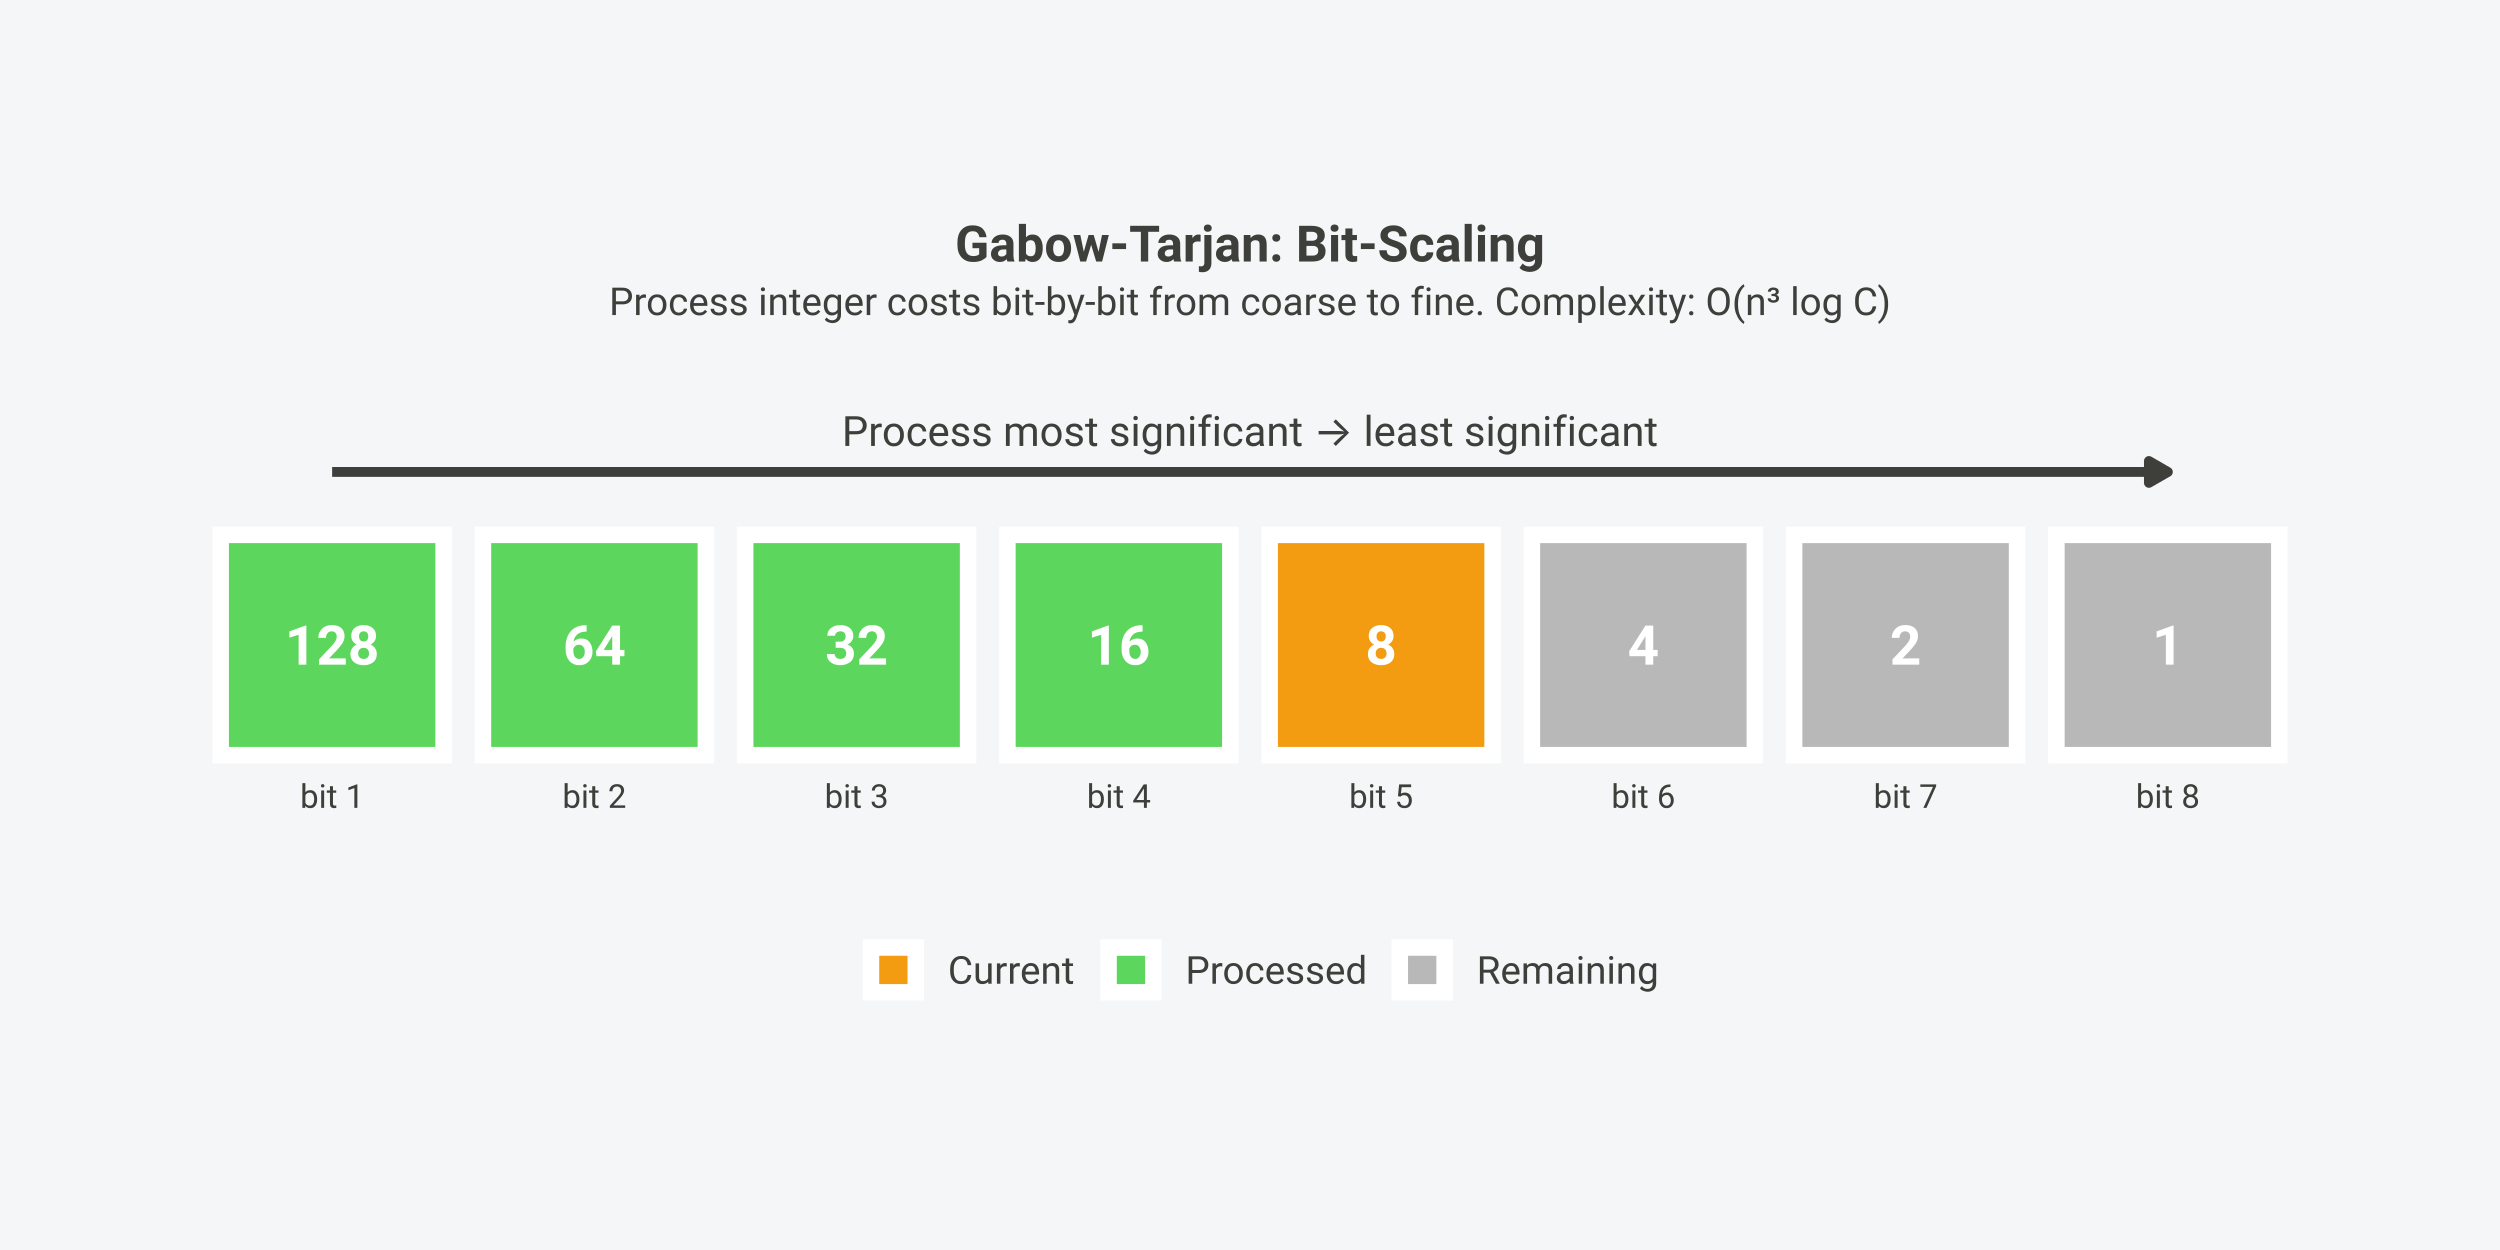
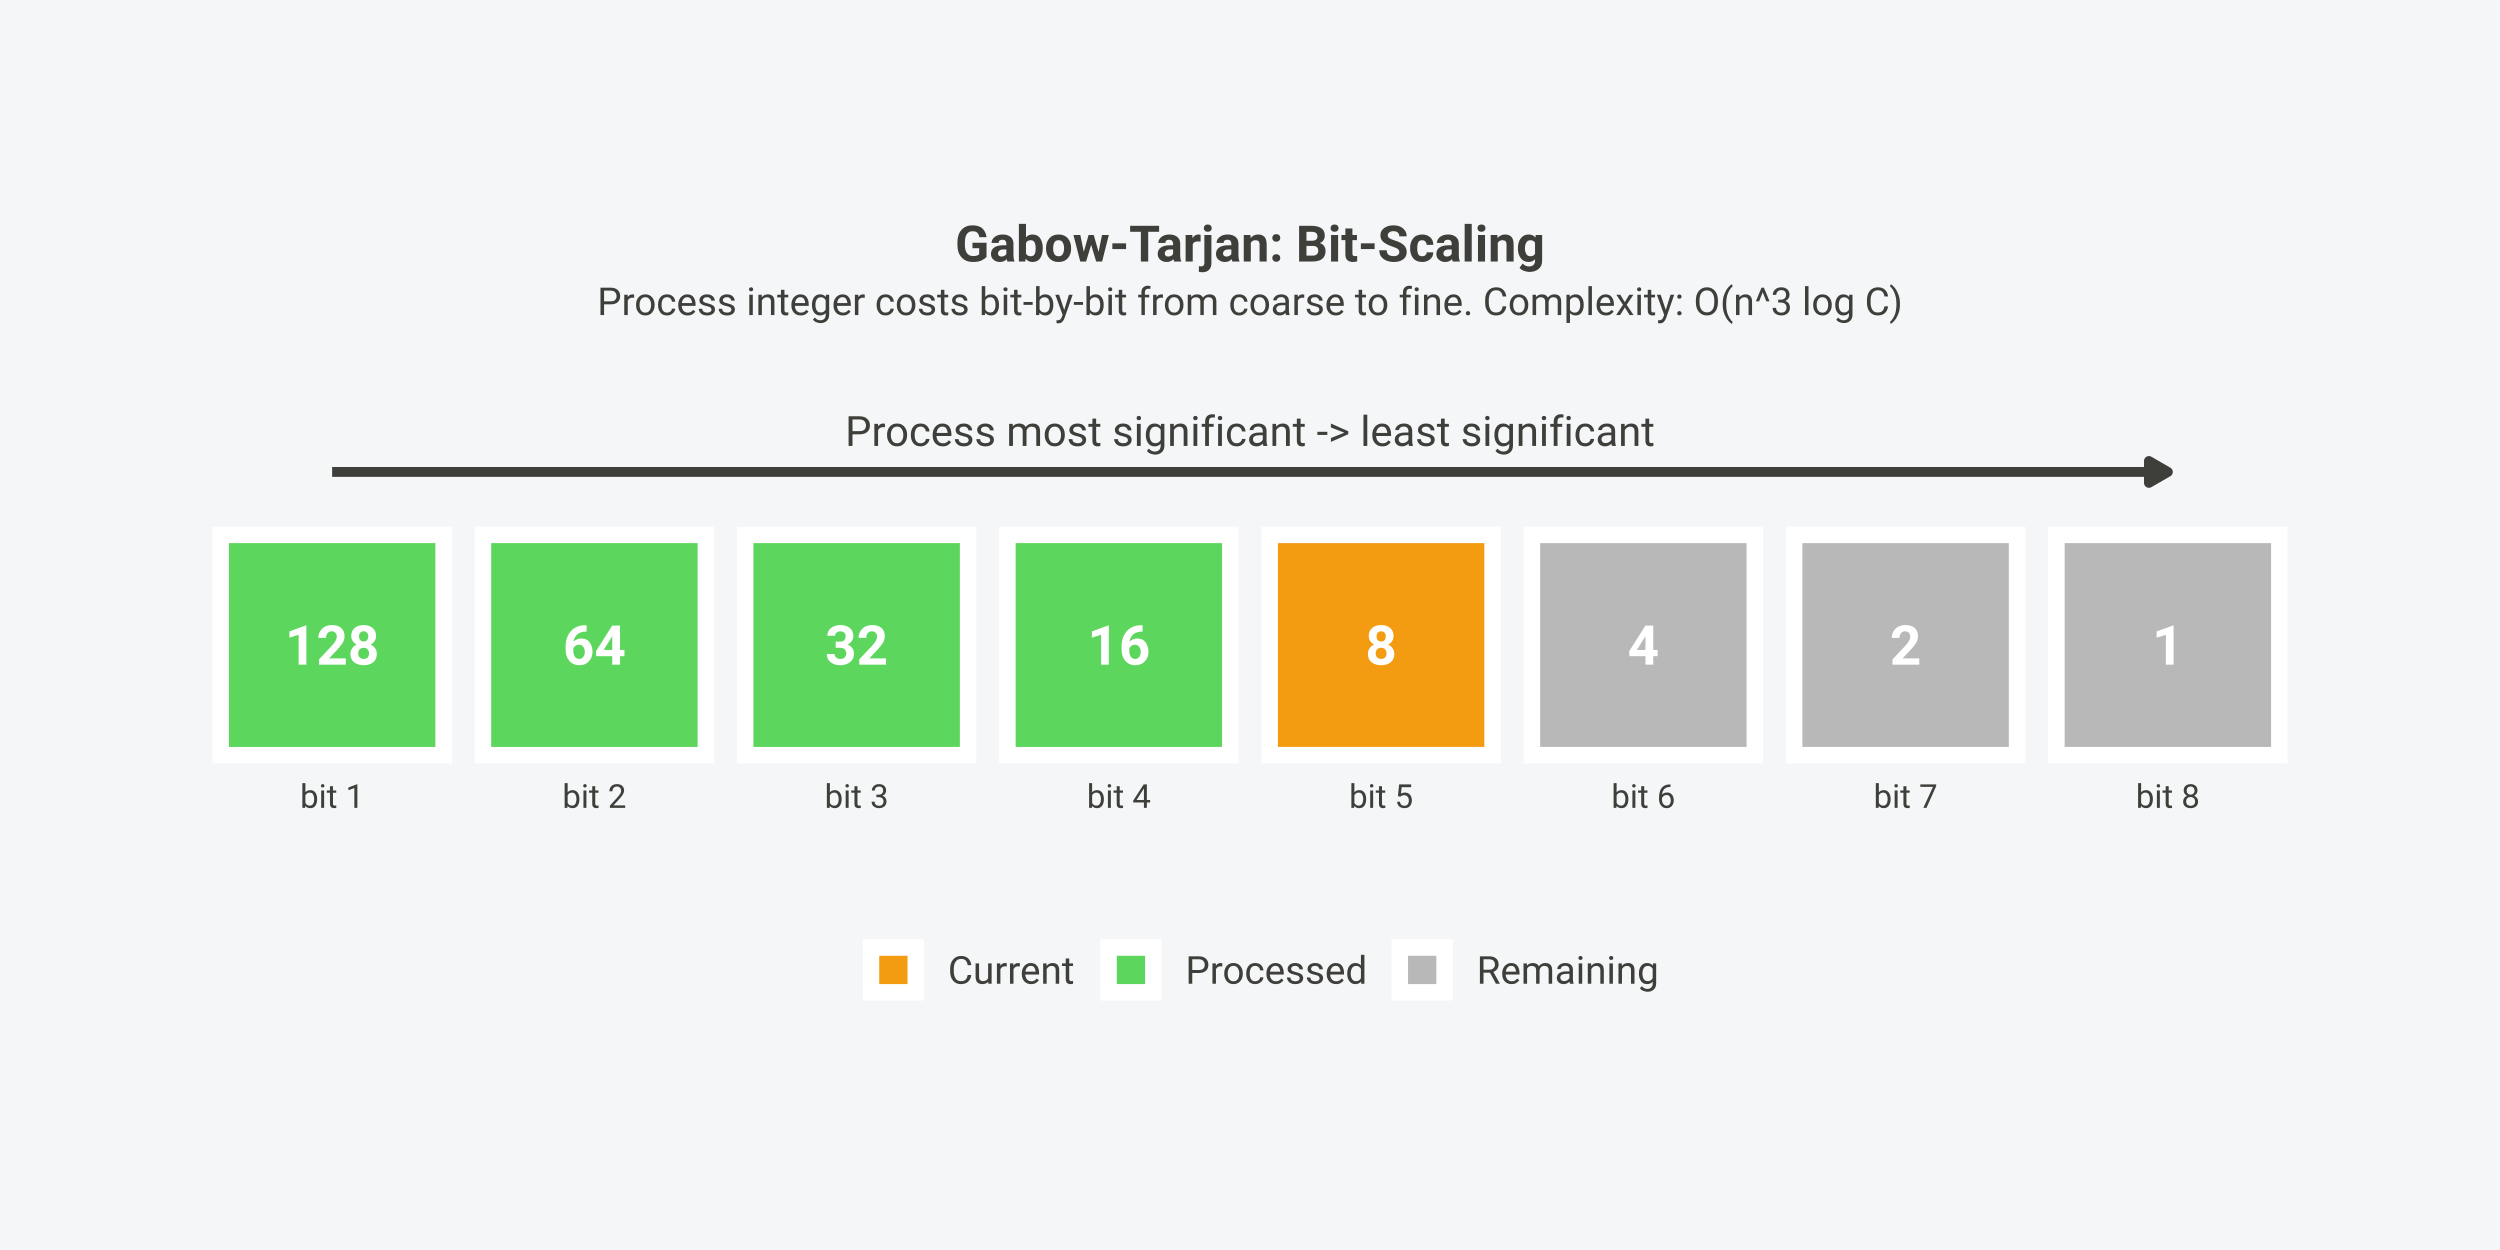
<svg xmlns="http://www.w3.org/2000/svg" width="648.00pt" height="324.00pt" viewBox="0 0 648.00 324.00">
  <g class="svglite">
    <defs>
      <style type="text/css">
    /* theme-aware-processed */
    .svglite line, .svglite polyline, .svglite polygon, .svglite path, .svglite circle {
      fill: none;
      stroke: #3E3F3A;
      stroke-linecap: round;
      stroke-linejoin: round;
      stroke-miterlimit: 10.00;
    }
    .svglite &gt; g &gt; rect {
      fill: none;
      stroke: #3E3F3A;
      stroke-linecap: round;
      stroke-linejoin: round;
      stroke-miterlimit: 10.00;
    }
    .svglite text {
      white-space: pre;
      fill: #3E3F3A;
    }
    .svglite g.glyphgroup path {
      fill: inherit;
      stroke: none;
    }
  </style>
    </defs>
    <rect width="100%" height="100%" style="stroke: none; fill: #F5F6F8;" />
    <defs>
      <clipPath id="cpMC4wMHw2NDguMDB8MC4wMHwzMjQuMDA=">
        <rect x="0.00" y="0.00" width="648.00" height="324.00" />
      </clipPath>
    </defs>
    <g clip-path="url(#cpMC4wMHw2NDguMDB8MC4wMHwzMjQuMDA=)">
</g>
    <defs>
      <clipPath id="cpMC4wMHw2NDguMDB8NDguNTF8Mjc1LjQ5">
        <rect x="0.00" y="48.51" width="648.00" height="226.98" />
      </clipPath>
    </defs>
    <g clip-path="url(#cpMC4wMHw2NDguMDB8NDguNTF8Mjc1LjQ5)">
      <rect rx="4" x="0.00" y="48.51" width="648.00" height="226.98" style="stroke-width: 1.07; stroke: none; fill: #F5F6F8;" />
    </g>
    <g clip-path="url(#cpMC4wMHw2NDguMDB8MC4wMHwzMjQuMDA=)">
</g>
    <defs>
      <clipPath id="cpOS45Nnw2MzguMDR8OTEuNzR8MjI2LjMz">
        <rect x="9.96" y="91.74" width="628.07" height="134.59" />
      </clipPath>
    </defs>
    <g clip-path="url(#cpOS45Nnw2MzguMDR8OTEuNzR8MjI2LjMz)">
      <rect x="57.20" y="138.64" width="57.78" height="57.10" style="stroke-width: 4.27; stroke: #FFFFFF; stroke-linecap: butt; stroke-linejoin: miter; fill: #5DD65D;" />
      <rect x="125.18" y="138.64" width="57.78" height="57.10" style="stroke-width: 4.27; stroke: #FFFFFF; stroke-linecap: butt; stroke-linejoin: miter; fill: #5DD65D;" />
      <rect x="193.15" y="138.64" width="57.78" height="57.10" style="stroke-width: 4.27; stroke: #FFFFFF; stroke-linecap: butt; stroke-linejoin: miter; fill: #5DD65D;" />
      <rect x="261.12" y="138.64" width="57.78" height="57.10" style="stroke-width: 4.27; stroke: #FFFFFF; stroke-linecap: butt; stroke-linejoin: miter; fill: #5DD65D;" />
      <rect x="329.10" y="138.64" width="57.78" height="57.10" style="stroke-width: 4.27; stroke: #FFFFFF; stroke-linecap: butt; stroke-linejoin: miter; fill: #F39C12;" />
      <rect x="397.07" y="138.64" width="57.78" height="57.10" style="stroke-width: 4.27; stroke: #FFFFFF; stroke-linecap: butt; stroke-linejoin: miter; fill: #B8B8B8;" />
      <rect x="465.04" y="138.64" width="57.78" height="57.10" style="stroke-width: 4.27; stroke: #FFFFFF; stroke-linecap: butt; stroke-linejoin: miter; fill: #B8B8B8;" />
      <rect x="533.02" y="138.64" width="57.78" height="57.10" style="stroke-width: 4.27; stroke: #FFFFFF; stroke-linecap: butt; stroke-linejoin: miter; fill: #B8B8B8;" />
      <text class="preserve-color" x="86.09" y="172.28" text-anchor="middle" style="font-size: 14.23px; font-weight: bold;fill: #FFFFFF; font-family: &quot;Roboto&quot;, -apple-system, BlinkMacSystemFont, &quot;Segoe UI&quot;, system-ui, sans-serif;" textLength="23.72px" lengthAdjust="spacingAndGlyphs">128</text>
      <text class="preserve-color" x="154.07" y="172.28" text-anchor="middle" style="font-size: 14.23px; font-weight: bold;fill: #FFFFFF; font-family: &quot;Roboto&quot;, -apple-system, BlinkMacSystemFont, &quot;Segoe UI&quot;, system-ui, sans-serif;" textLength="15.81px" lengthAdjust="spacingAndGlyphs">64</text>
      <text class="preserve-color" x="222.04" y="172.28" text-anchor="middle" style="font-size: 14.23px; font-weight: bold;fill: #FFFFFF; font-family: &quot;Roboto&quot;, -apple-system, BlinkMacSystemFont, &quot;Segoe UI&quot;, system-ui, sans-serif;" textLength="15.81px" lengthAdjust="spacingAndGlyphs">32</text>
      <text class="preserve-color" x="290.01" y="172.28" text-anchor="middle" style="font-size: 14.23px; font-weight: bold;fill: #FFFFFF; font-family: &quot;Roboto&quot;, -apple-system, BlinkMacSystemFont, &quot;Segoe UI&quot;, system-ui, sans-serif;" textLength="15.81px" lengthAdjust="spacingAndGlyphs">16</text>
      <text class="preserve-color" x="357.99" y="172.28" text-anchor="middle" style="font-size: 14.23px; font-weight: bold;fill: #FFFFFF; font-family: &quot;Roboto&quot;, -apple-system, BlinkMacSystemFont, &quot;Segoe UI&quot;, system-ui, sans-serif;" textLength="7.91px" lengthAdjust="spacingAndGlyphs">8</text>
      <text class="preserve-color" x="425.96" y="172.28" text-anchor="middle" style="font-size: 14.23px; font-weight: bold;fill: #FFFFFF; font-family: &quot;Roboto&quot;, -apple-system, BlinkMacSystemFont, &quot;Segoe UI&quot;, system-ui, sans-serif;" textLength="7.91px" lengthAdjust="spacingAndGlyphs">4</text>
      <text class="preserve-color" x="493.93" y="172.28" text-anchor="middle" style="font-size: 14.23px; font-weight: bold;fill: #FFFFFF; font-family: &quot;Roboto&quot;, -apple-system, BlinkMacSystemFont, &quot;Segoe UI&quot;, system-ui, sans-serif;" textLength="7.91px" lengthAdjust="spacingAndGlyphs">2</text>
      <text class="preserve-color" x="561.91" y="172.28" text-anchor="middle" style="font-size: 14.23px; font-weight: bold;fill: #FFFFFF; font-family: &quot;Roboto&quot;, -apple-system, BlinkMacSystemFont, &quot;Segoe UI&quot;, system-ui, sans-serif;" textLength="7.91px" lengthAdjust="spacingAndGlyphs">1</text>
      <text x="86.09" y="209.40" text-anchor="middle" style="font-size: 8.54px;fill: #3E3F3A; font-family: &quot;Roboto&quot;, -apple-system, BlinkMacSystemFont, &quot;Segoe UI&quot;, system-ui, sans-serif;" textLength="16.14px" lengthAdjust="spacingAndGlyphs">bit 1</text>
      <text x="154.07" y="209.40" text-anchor="middle" style="font-size: 8.54px;fill: #3E3F3A; font-family: &quot;Roboto&quot;, -apple-system, BlinkMacSystemFont, &quot;Segoe UI&quot;, system-ui, sans-serif;" textLength="16.14px" lengthAdjust="spacingAndGlyphs">bit 2</text>
      <text x="222.04" y="209.40" text-anchor="middle" style="font-size: 8.54px;fill: #3E3F3A; font-family: &quot;Roboto&quot;, -apple-system, BlinkMacSystemFont, &quot;Segoe UI&quot;, system-ui, sans-serif;" textLength="16.14px" lengthAdjust="spacingAndGlyphs">bit 3</text>
      <text x="290.01" y="209.40" text-anchor="middle" style="font-size: 8.54px;fill: #3E3F3A; font-family: &quot;Roboto&quot;, -apple-system, BlinkMacSystemFont, &quot;Segoe UI&quot;, system-ui, sans-serif;" textLength="16.14px" lengthAdjust="spacingAndGlyphs">bit 4</text>
      <text x="357.99" y="209.40" text-anchor="middle" style="font-size: 8.54px;fill: #3E3F3A; font-family: &quot;Roboto&quot;, -apple-system, BlinkMacSystemFont, &quot;Segoe UI&quot;, system-ui, sans-serif;" textLength="16.14px" lengthAdjust="spacingAndGlyphs">bit 5</text>
      <text x="425.96" y="209.40" text-anchor="middle" style="font-size: 8.54px;fill: #3E3F3A; font-family: &quot;Roboto&quot;, -apple-system, BlinkMacSystemFont, &quot;Segoe UI&quot;, system-ui, sans-serif;" textLength="16.14px" lengthAdjust="spacingAndGlyphs">bit 6</text>
      <text x="493.93" y="209.40" text-anchor="middle" style="font-size: 8.54px;fill: #3E3F3A; font-family: &quot;Roboto&quot;, -apple-system, BlinkMacSystemFont, &quot;Segoe UI&quot;, system-ui, sans-serif;" textLength="16.14px" lengthAdjust="spacingAndGlyphs">bit 7</text>
      <text x="561.91" y="209.40" text-anchor="middle" style="font-size: 8.54px;fill: #3E3F3A; font-family: &quot;Roboto&quot;, -apple-system, BlinkMacSystemFont, &quot;Segoe UI&quot;, system-ui, sans-serif;" textLength="16.14px" lengthAdjust="spacingAndGlyphs">bit 8</text>
      <line x1="86.09" y1="122.33" x2="561.91" y2="122.33" style="stroke-width: 2.56; stroke: #3E3F3A; stroke-linecap: butt;" />
      <polygon points="557.00,125.16 561.91,122.33 557.00,119.49 " style="stroke-width: 2.56; stroke: #3E3F3A; stroke-linecap: butt; fill: #3E3F3A;" />
-       <text x="324.00" y="115.59" text-anchor="middle" style="font-size: 10.81px;fill: #3E3F3A; font-family: &quot;Roboto&quot;, -apple-system, BlinkMacSystemFont, &quot;Segoe UI&quot;, system-ui, sans-serif;" textLength="207.09px" lengthAdjust="spacingAndGlyphs">Process most significant → least significant</text>
+       <text x="324.00" y="115.59" text-anchor="middle" style="font-size: 10.81px;fill: #3E3F3A; font-family: &quot;Roboto&quot;, -apple-system, BlinkMacSystemFont, &quot;Segoe UI&quot;, system-ui, sans-serif;" textLength="206.20px" lengthAdjust="spacingAndGlyphs">Process most significant -&gt; least significant</text>
    </g>
    <g clip-path="url(#cpMC4wMHw2NDguMDB8MC4wMHwzMjQuMDA=)">
      <rect x="225.76" y="245.60" width="11.61" height="11.61" style="stroke-width: 4.27; stroke: #FFFFFF; stroke-linecap: butt; stroke-linejoin: miter; fill: #F39C12;" />
      <rect x="287.34" y="245.60" width="11.61" height="11.61" style="stroke-width: 4.27; stroke: #FFFFFF; stroke-linecap: butt; stroke-linejoin: miter; fill: #5DD65D;" />
      <rect x="362.83" y="245.60" width="11.61" height="11.61" style="stroke-width: 4.27; stroke: #FFFFFF; stroke-linecap: butt; stroke-linejoin: miter; fill: #B8B8B8;" />
      <text x="245.69" y="254.99" style="font-size: 10.00px;fill: #3E3F3A; font-family: &quot;Roboto&quot;, -apple-system, BlinkMacSystemFont, &quot;Segoe UI&quot;, system-ui, sans-serif;" textLength="33.34px" lengthAdjust="spacingAndGlyphs">Current</text>
      <text x="307.27" y="254.99" style="font-size: 10.00px;fill: #3E3F3A; font-family: &quot;Roboto&quot;, -apple-system, BlinkMacSystemFont, &quot;Segoe UI&quot;, system-ui, sans-serif;" textLength="47.25px" lengthAdjust="spacingAndGlyphs">Processed</text>
      <text x="382.76" y="254.99" style="font-size: 10.00px;fill: #3E3F3A; font-family: &quot;Roboto&quot;, -apple-system, BlinkMacSystemFont, &quot;Segoe UI&quot;, system-ui, sans-serif;" textLength="47.80px" lengthAdjust="spacingAndGlyphs">Remaining</text>
-       <text x="324.00" y="81.67" text-anchor="middle" style="font-size: 10.00px;fill: #3E3F3A; font-family: &quot;Roboto&quot;, -apple-system, BlinkMacSystemFont, &quot;Segoe UI&quot;, system-ui, sans-serif;" textLength="332.38px" lengthAdjust="spacingAndGlyphs">Process integer costs bit-by-bit from coarse to fine. Complexity: O(n³ log C)</text>
+       <text x="324.00" y="81.67" text-anchor="middle" style="font-size: 10.00px;fill: #3E3F3A; font-family: &quot;Roboto&quot;, -apple-system, BlinkMacSystemFont, &quot;Segoe UI&quot;, system-ui, sans-serif;" textLength="339.30px" lengthAdjust="spacingAndGlyphs">Process integer costs bit-by-bit from coarse to fine. Complexity: O(n^3 log C)</text>
      <text x="324.00" y="67.78" text-anchor="middle" style="font-size: 13.00px; font-weight: bold;fill: #3E3F3A; font-family: &quot;Roboto&quot;, -apple-system, BlinkMacSystemFont, &quot;Segoe UI&quot;, system-ui, sans-serif;" textLength="161.53px" lengthAdjust="spacingAndGlyphs">Gabow-Tarjan: Bit-Scaling</text>
    </g>
  </g>
</svg>
